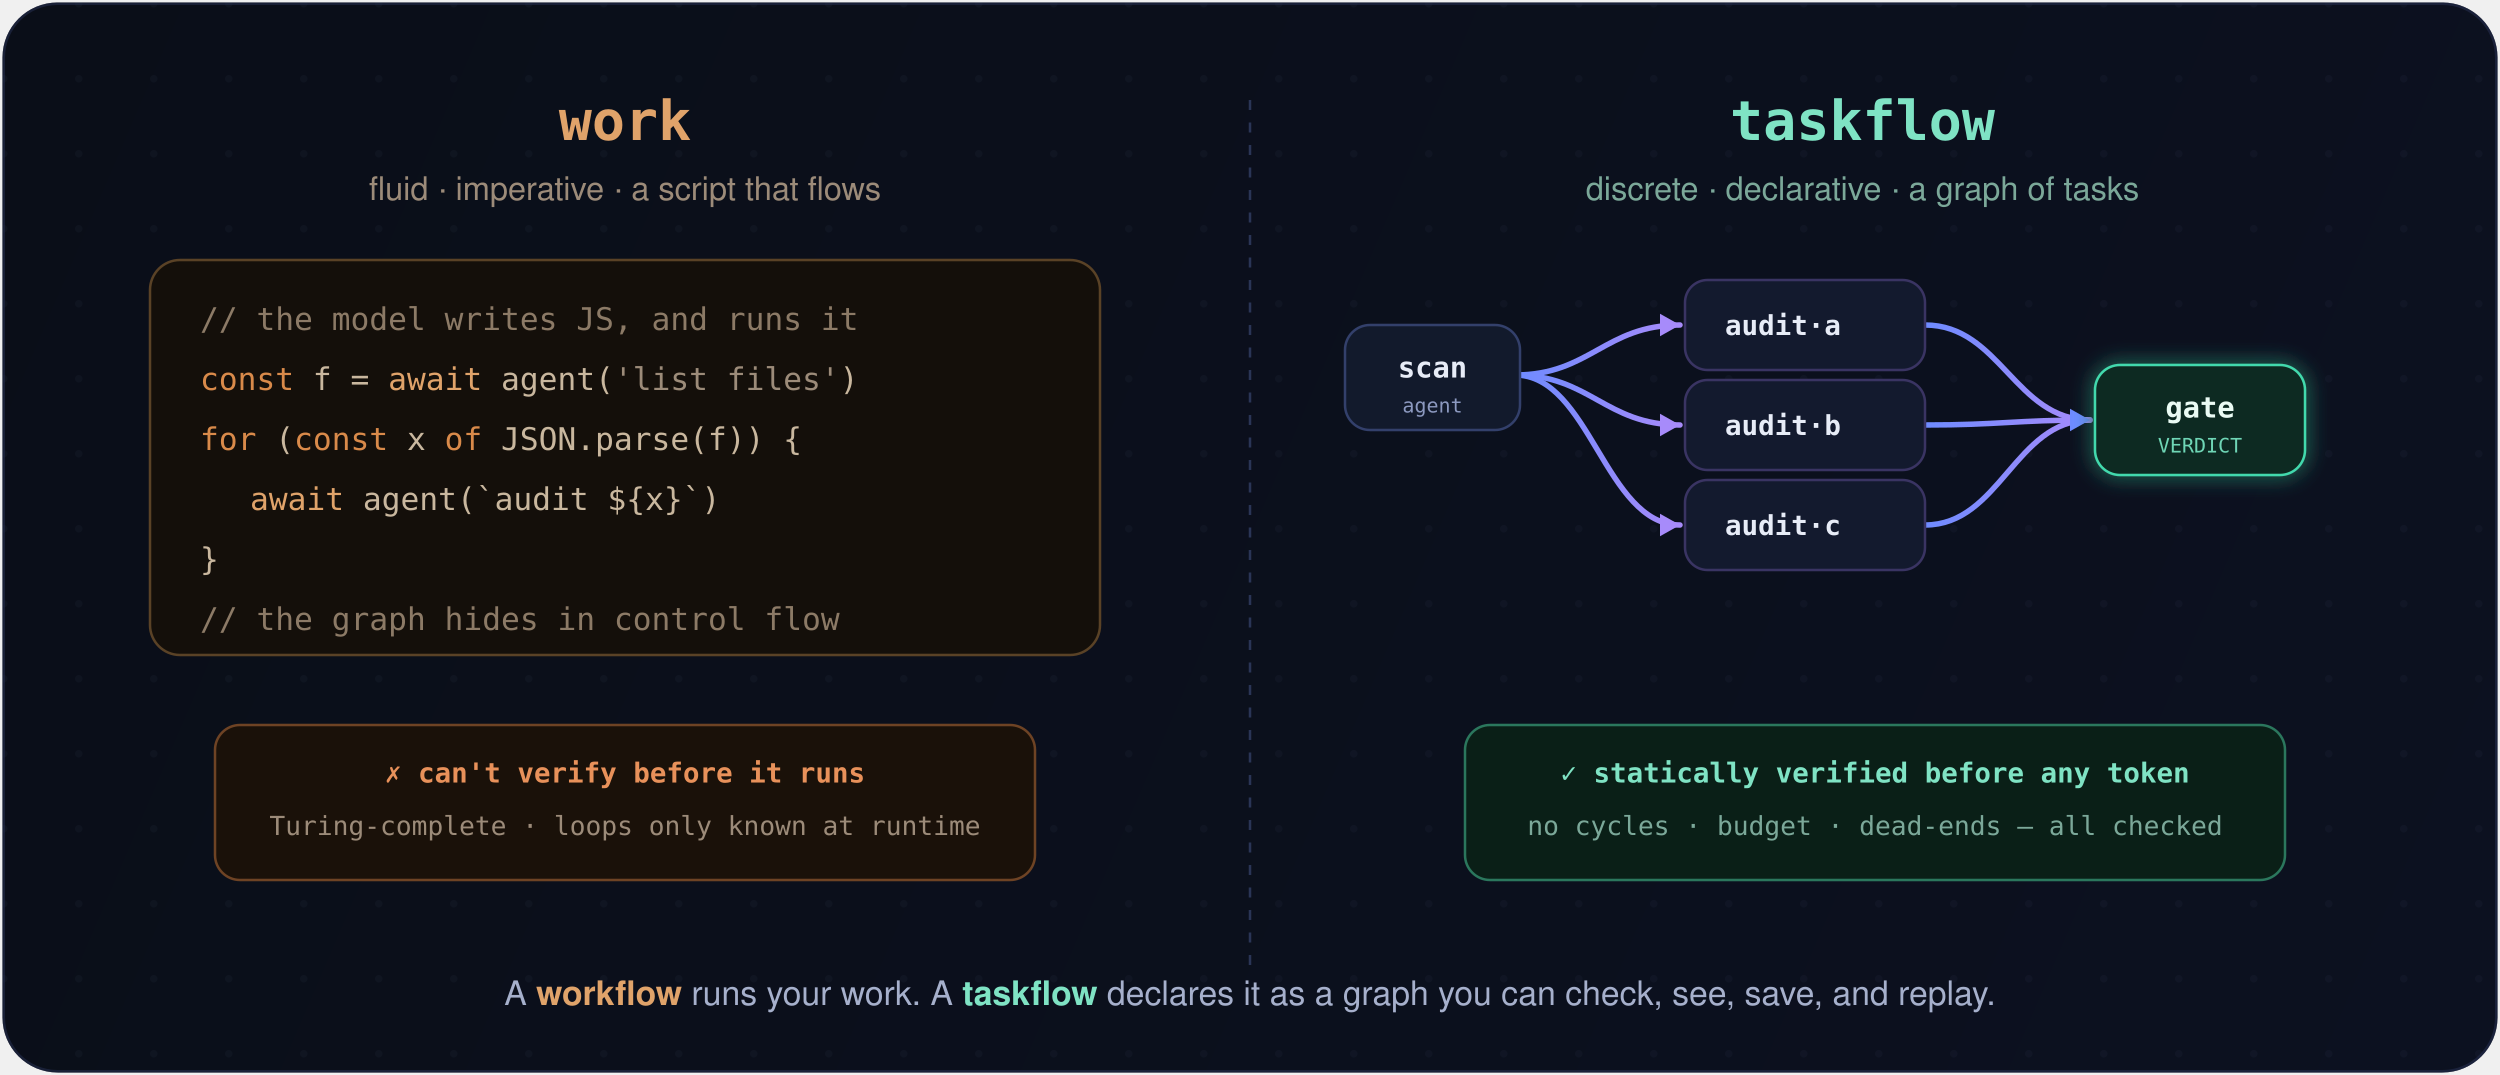
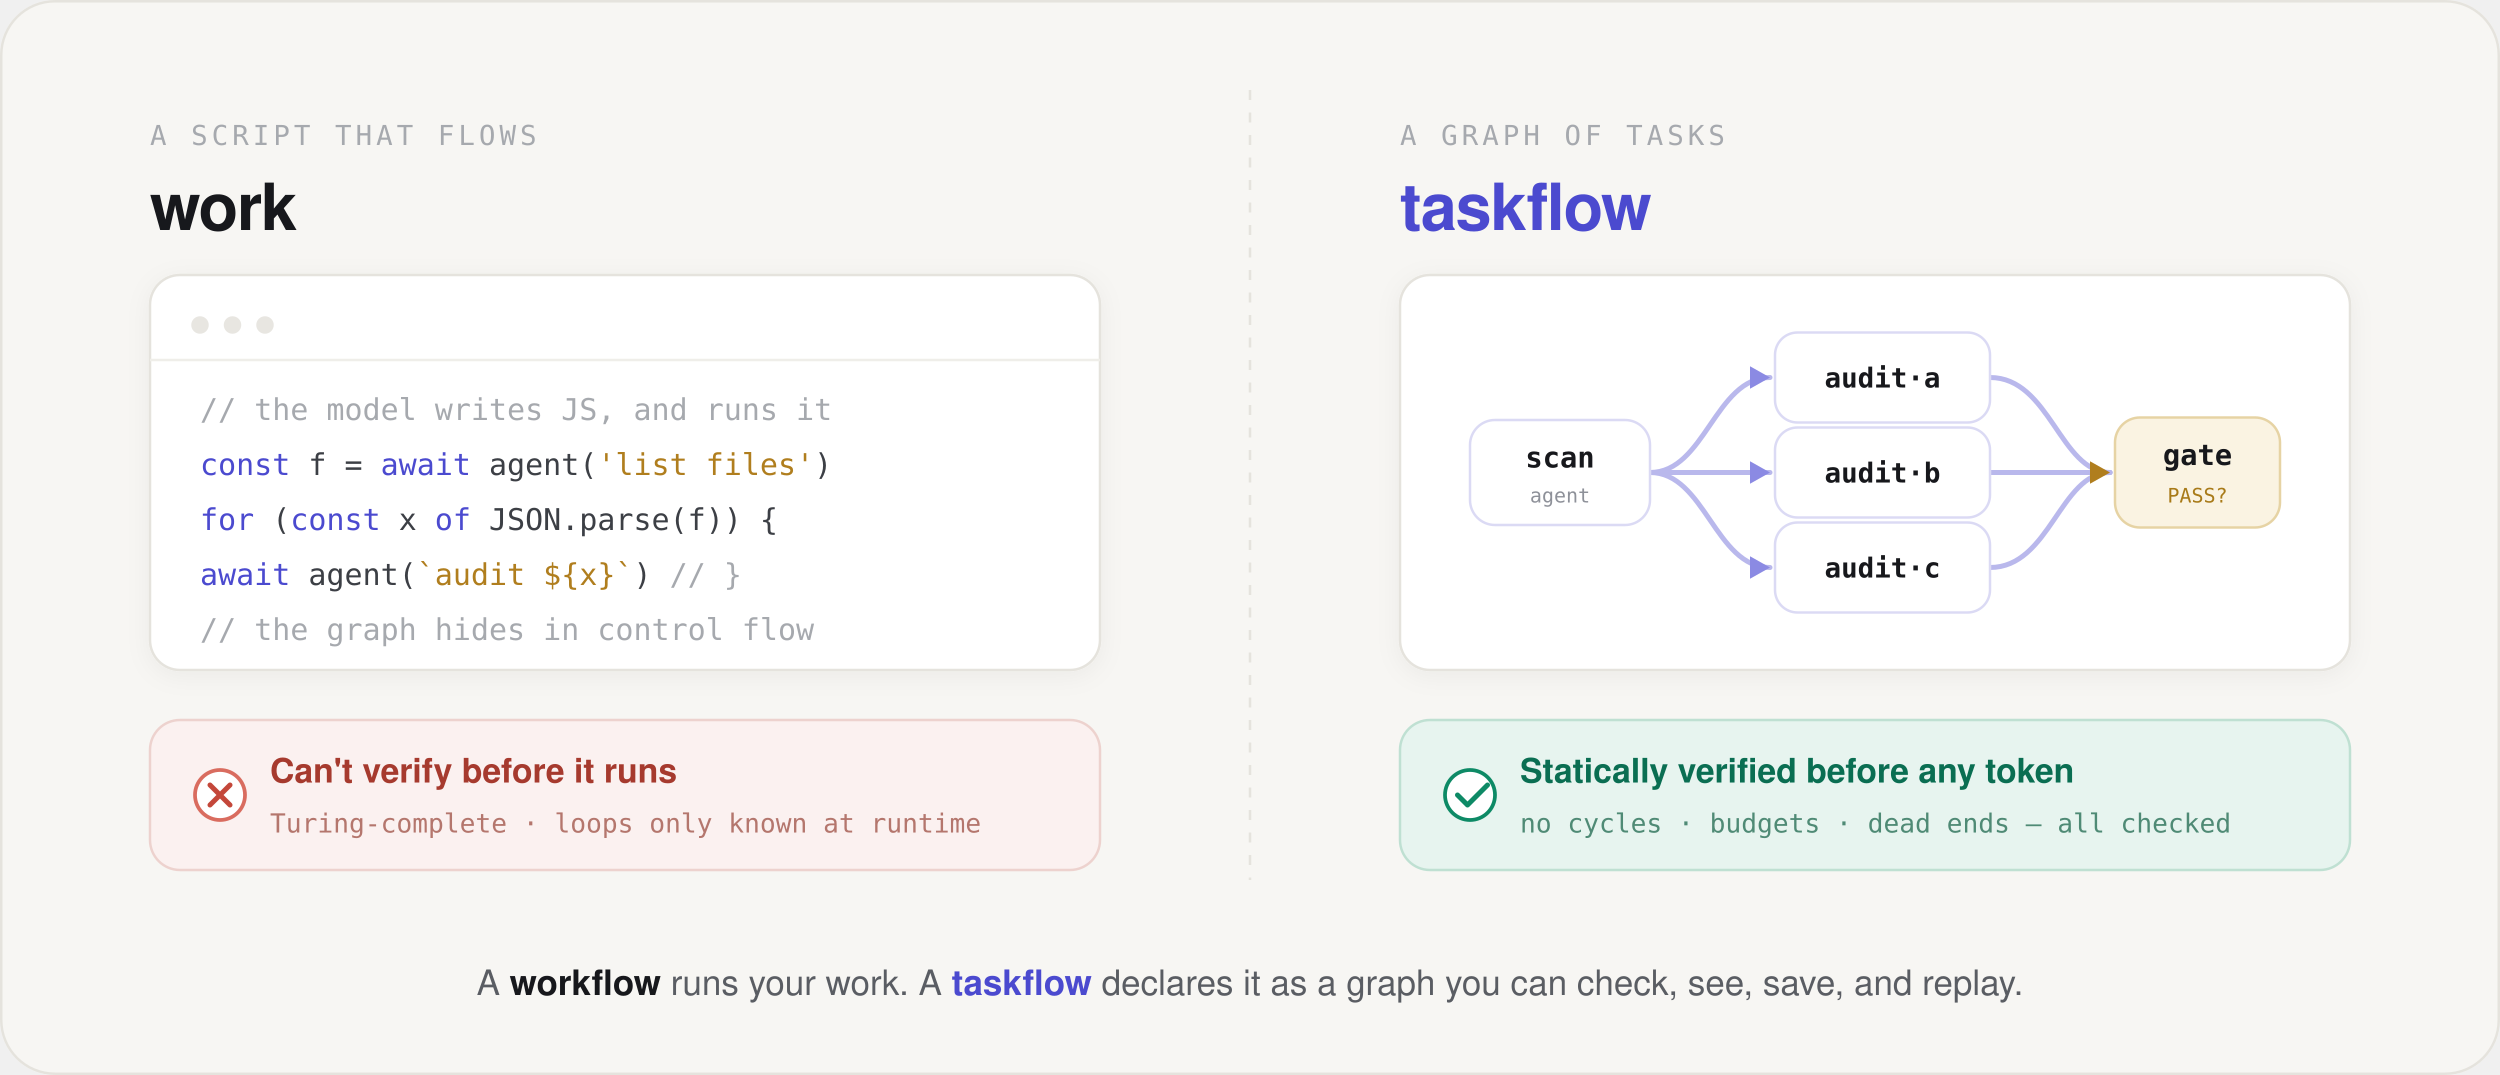
- <svg xmlns="http://www.w3.org/2000/svg" width="1000" height="430" viewBox="0 0 1000 430" fill="none" role="img" aria-label="work is a fluid imperative script you cannot verify; a taskflow is a declarative graph of discrete, statically-verifiable task nodes">
+ <svg xmlns="http://www.w3.org/2000/svg" width="1000" height="430" viewBox="0 0 1000 430" fill="none" role="img" aria-label="work is a fluid imperative script whose graph hides in control flow and can't be verified before it runs; a taskflow is a declarative graph of discrete task nodes that is statically verified before any token is spent">
  <defs>
-     <linearGradient id="bg" x1="0" y1="0" x2="1000" y2="430" gradientUnits="userSpaceOnUse">
-       <stop offset="0" stop-color="#0A0E18" />
-       <stop offset="1" stop-color="#0C1120" />
-     </linearGradient>
-     <radialGradient id="gw" cx="0" cy="0" r="1" gradientTransform="translate(250 230) scale(320 240)">
-       <stop offset="0" stop-color="#C2723A" stop-opacity="0.13" />
-       <stop offset="1" stop-color="#C2723A" stop-opacity="0" />
-     </radialGradient>
-     <radialGradient id="gt" cx="0" cy="0" r="1" gradientTransform="translate(740 230) scale(340 250)">
-       <stop offset="0" stop-color="#43D9AD" stop-opacity="0.16" />
-       <stop offset="1" stop-color="#43D9AD" stop-opacity="0" />
-     </radialGradient>
-     <pattern id="dots" width="30" height="30" patternUnits="userSpaceOnUse">
-       <circle cx="1.5" cy="1.5" r="1.5" fill="#9FB0FF" fill-opacity="0.035" />
-     </pattern>
-     <linearGradient id="edge" x1="0" y1="0" x2="1" y2="0">
-       <stop offset="0" stop-color="#6E8BFF" />
-       <stop offset="1" stop-color="#A78BFA" />
-     </linearGradient>
-     <filter id="glow" x="-40%" y="-40%" width="180%" height="180%">
-       <feGaussianBlur stdDeviation="4" result="b" />
-       <feMerge>
-         <feMergeNode in="b" />
-         <feMergeNode in="SourceGraphic" />
-       </feMerge>
+     <filter id="card" x="-20%" y="-20%" width="140%" height="140%">
+       <feDropShadow dx="0" dy="2" stdDeviation="5" flood-color="#1B1D29" flood-opacity="0.05" />
    </filter>
  </defs>
-   <rect x="1" y="1" width="998" height="428" rx="22" fill="url(#bg)" />
-   <rect x="1" y="1" width="998" height="428" rx="22" fill="url(#dots)" />
-   <rect x="1" y="1" width="998" height="428" rx="22" fill="url(#gw)" />
-   <rect x="1" y="1" width="998" height="428" rx="22" fill="url(#gt)" />
-   <rect x="1.5" y="1.5" width="997" height="427" rx="21.5" stroke="#283357" stroke-opacity="0.5" />
-   <line x1="500" y1="40" x2="500" y2="390" stroke="#2A3556" stroke-dasharray="4 5" />
-   <text x="250" y="56" text-anchor="middle" font-family="ui-monospace,Menlo,monospace" font-size="22" font-weight="700" fill="#E0A36A">work</text>
-   <text x="250" y="80" text-anchor="middle" font-family="system-ui,Helvetica,Arial,sans-serif" font-size="13" fill="#9C8B79">fluid · imperative · a script that flows</text>
-   <rect x="60" y="104" width="380" height="158" rx="12" fill="#140F0A" stroke="#5A4226" />
-   <g font-family="ui-monospace,Menlo,monospace" font-size="12.5" fill="#C9B79E">
-     <text x="80" y="132">
-       <tspan fill="#8C7A66">// the model writes JS, and runs it</tspan>
+   <rect width="1000" height="430" rx="22" fill="#F7F6F3" />
+   <rect x="0.5" y="0.5" width="999" height="429" rx="21.5" stroke="#E5E3DD" />
+   <line x1="500" y1="36" x2="500" y2="352" stroke="#E5E3DD" stroke-dasharray="4 5" />
+   <text x="60" y="58" font-family="'SF Mono',Menlo,monospace" font-size="11" letter-spacing="1.6" fill="#A6A9AE">A SCRIPT THAT FLOWS</text>
+   <text x="60" y="92" font-family="'Helvetica Neue',Helvetica,Arial,sans-serif" font-size="26" font-weight="700" letter-spacing="-0.5" fill="#17181C">work</text>
+   <g filter="url(#card)">
+     <rect x="60" y="110" width="380" height="158" rx="12" fill="#FFFFFF" stroke="#E5E3DD" />
+   </g>
+   <circle cx="80" cy="130" r="3.5" fill="#E8E6E1" />
+   <circle cx="93" cy="130" r="3.5" fill="#E8E6E1" />
+   <circle cx="106" cy="130" r="3.5" fill="#E8E6E1" />
+   <line x1="60" y1="144" x2="440" y2="144" stroke="#EFEEE9" />
+   <g font-family="'SF Mono',Menlo,monospace" font-size="12" fill="#3C3F45">
+     <text x="80" y="168">
+       <tspan fill="#A6A9AE">// the model writes JS, and runs it</tspan>
    </text>
-     <text x="80" y="156">
-       <tspan fill="#D98A4A">const</tspan> f = <tspan fill="#E0A36A">await</tspan> agent(<tspan fill="#9C8B79">'list files'</tspan>)</text>
-     <text x="80" y="180">
-       <tspan fill="#D98A4A">for</tspan> (<tspan fill="#D98A4A">const</tspan> x <tspan fill="#D98A4A">of</tspan> JSON.parse(f)) {</text>
-     <text x="100" y="204">
-       <tspan fill="#E0A36A">await</tspan> agent(`audit ${x}`)</text>
-     <text x="80" y="228">}</text>
-     <text x="80" y="252">
-       <tspan fill="#8C7A66">// the graph hides in control flow</tspan>
+     <text x="80" y="190">
+       <tspan fill="#4B4ACF">const</tspan> f = <tspan fill="#4B4ACF">await</tspan> agent(<tspan fill="#B07E1E">'list files'</tspan>)</text>
+     <text x="80" y="212">
+       <tspan fill="#4B4ACF">for</tspan> (<tspan fill="#4B4ACF">const</tspan> x <tspan fill="#4B4ACF">of</tspan> JSON.parse(f)) {</text>
+     <text x="80" y="234">
+       <tspan fill="#4B4ACF">await</tspan> agent(<tspan fill="#B07E1E">`audit ${x}`</tspan>)  <tspan fill="#A6A9AE">// }</tspan>
+     </text>
+     <text x="80" y="256">
+       <tspan fill="#A6A9AE">// the graph hides in control flow</tspan>
    </text>
  </g>
-   <g font-family="ui-monospace,Menlo,monospace" font-size="11">
-     <rect x="86" y="290" width="328" height="62" rx="10" fill="#1A1109" stroke="#6E4324" />
-     <text x="250" y="313" text-anchor="middle" fill="#E8915A" font-weight="600">✗ can't verify before it runs</text>
-     <text x="250" y="334" text-anchor="middle" fill="#9C8B79" font-size="10.5">Turing-complete · loops only known at runtime</text>
+   <rect x="60" y="288" width="380" height="60" rx="12" fill="#FBF1F0" stroke="#EDD2CE" />
+   <circle cx="88" cy="318" r="10" fill="#FFFFFF" stroke="#D96C5F" stroke-width="1.5" />
+   <path d="M84 314 l8 8 M92 314 l-8 8" stroke="#C4473A" stroke-width="2" stroke-linecap="round" />
+   <text x="108" y="313" font-family="'Helvetica Neue',Helvetica,Arial,sans-serif" font-size="13.5" font-weight="600" fill="#A63A2E">Can't verify before it runs</text>
+   <text x="108" y="333" font-family="'SF Mono',Menlo,monospace" font-size="10.5" fill="#B4766D">Turing-complete · loops only known at runtime</text>
+   <text x="560" y="58" font-family="'SF Mono',Menlo,monospace" font-size="11" letter-spacing="1.6" fill="#A6A9AE">A GRAPH OF TASKS</text>
+   <text x="560" y="92" font-family="'Helvetica Neue',Helvetica,Arial,sans-serif" font-size="26" font-weight="700" letter-spacing="-0.5" fill="#4B4ACF">taskflow</text>
+   <g filter="url(#card)">
+     <rect x="560" y="110" width="380" height="158" rx="12" fill="#FFFFFF" stroke="#E5E3DD" />
  </g>
-   <text x="745" y="56" text-anchor="middle" font-family="ui-monospace,Menlo,monospace" font-size="22" font-weight="700" fill="#7FE3C4">taskflow</text>
-   <text x="745" y="80" text-anchor="middle" font-family="system-ui,Helvetica,Arial,sans-serif" font-size="13" fill="#7BA899">discrete · declarative · a graph of tasks</text>
-   <g stroke="url(#edge)" stroke-width="2.2" fill="none" stroke-linecap="round">
-     <path d="M606 150 C636 150, 642 130, 672 130" />
-     <path d="M606 150 C636 150, 642 170, 672 170" />
-     <path d="M606 150 C636 150, 642 210, 672 210" />
-     <path d="M770 130 C800 130, 806 168, 836 168" />
-     <path d="M770 170 C800 170, 806 168, 836 168" />
-     <path d="M770 210 C800 210, 806 168, 836 168" />
+   <g stroke="#B9B8EC" stroke-width="2" fill="none" stroke-linecap="round">
+     <path d="M660 189 C682 189, 686 151, 708 151" />
+     <path d="M660 189 H708" />
+     <path d="M660 189 C682 189, 686 227, 708 227" />
+     <path d="M796 151 C820 151, 824 189, 844 189" />
+     <path d="M796 189 H844" />
+     <path d="M796 227 C820 227, 824 189, 844 189" />
  </g>
-   <g fill="#A78BFA">
-     <path d="M672 130 l-8 -4.5 v9 z" />
-     <path d="M672 170 l-8 -4.5 v9 z" />
-     <path d="M672 210 l-8 -4.5 v9 z" />
+   <g fill="#8B8AE3">
+     <path d="M708 151 l-8 -4.5 v9 z" />
+     <path d="M708 189 l-8 -4.5 v9 z" />
+     <path d="M708 227 l-8 -4.5 v9 z" />
  </g>
-   <g fill="#6E8BFF">
-     <path d="M836 168 l-8 -4.5 v9 z" />
+   <path d="M844 189 l-8 -4.5 v9 z" fill="#B07E1E" />
+   <rect x="588" y="168" width="72" height="42" rx="10" fill="#FFFFFF" stroke="#DBDAF4" />
+   <text x="624" y="187" text-anchor="middle" font-family="'SF Mono',Menlo,monospace" font-size="11.5" font-weight="700" fill="#17181C">scan</text>
+   <text x="624" y="201" text-anchor="middle" font-family="'SF Mono',Menlo,monospace" font-size="8" fill="#8E9199">agent</text>
+   <g>
+     <rect x="710" y="133" width="86" height="36" rx="9" fill="#FFFFFF" stroke="#DBDAF4" />
+     <rect x="710" y="171" width="86" height="36" rx="9" fill="#FFFFFF" stroke="#DBDAF4" />
+     <rect x="710" y="209" width="86" height="36" rx="9" fill="#FFFFFF" stroke="#DBDAF4" />
  </g>
-   <rect x="538" y="130" width="70" height="42" rx="10" fill="#121A2C" stroke="#33406B" />
-   <text x="573" y="151" text-anchor="middle" font-family="ui-monospace,Menlo,monospace" font-size="11.5" font-weight="700" fill="#E7ECF7">scan</text>
-   <text x="573" y="165" text-anchor="middle" font-family="ui-monospace,Menlo,monospace" font-size="8" fill="#8C99C0">agent</text>
-   <g font-family="ui-monospace,Menlo,monospace">
-     <rect x="674" y="112" width="96" height="36" rx="9" fill="#131A2E" stroke="#3A3463" />
-     <text x="690" y="134" font-size="11" font-weight="700" fill="#E7ECF7">audit·a</text>
-     <rect x="674" y="152" width="96" height="36" rx="9" fill="#131A2E" stroke="#3A3463" />
-     <text x="690" y="174" font-size="11" font-weight="700" fill="#E7ECF7">audit·b</text>
-     <rect x="674" y="192" width="96" height="36" rx="9" fill="#131A2E" stroke="#3A3463" />
-     <text x="690" y="214" font-size="11" font-weight="700" fill="#E7ECF7">audit·c</text>
+   <g font-family="'SF Mono',Menlo,monospace" font-size="11" font-weight="700" fill="#17181C" text-anchor="middle">
+     <text x="753" y="155">audit·a</text>
+     <text x="753" y="193">audit·b</text>
+     <text x="753" y="231">audit·c</text>
  </g>
-   <rect x="838" y="146" width="84" height="44" rx="10" fill="#0E2A20" stroke="#43D9AD" filter="url(#glow)" />
-   <text x="880" y="167" text-anchor="middle" font-family="ui-monospace,Menlo,monospace" font-size="11.5" font-weight="700" fill="#EAFBF4">gate</text>
-   <text x="880" y="181" text-anchor="middle" font-family="ui-monospace,Menlo,monospace" font-size="8" fill="#6FD6B6">VERDICT</text>
-   <g font-family="ui-monospace,Menlo,monospace" font-size="11">
-     <rect x="586" y="290" width="328" height="62" rx="10" fill="#0A1F17" stroke="#2B775D" />
-     <text x="750" y="313" text-anchor="middle" fill="#7FE3C4" font-weight="600">✓ statically verified before any token</text>
-     <text x="750" y="334" text-anchor="middle" fill="#7BA899" font-size="10.5">no cycles · budget · dead-ends — all checked</text>
-   </g>
-   <text x="500" y="402" text-anchor="middle" font-family="system-ui,Helvetica,Arial,sans-serif" font-size="13.5" fill="#A6B0CC">A <tspan fill="#E0A36A" font-weight="600">workflow</tspan> runs your work. A <tspan fill="#7FE3C4" font-weight="600">taskflow</tspan> declares it as a graph you can check, see, save, and replay.</text>
+   <rect x="846" y="167" width="66" height="44" rx="10" fill="#FAF3E2" stroke="#E6D3A4" />
+   <text x="879" y="186" text-anchor="middle" font-family="'SF Mono',Menlo,monospace" font-size="11.5" font-weight="700" fill="#17181C">gate</text>
+   <text x="879" y="201" text-anchor="middle" font-family="'SF Mono',Menlo,monospace" font-size="8" fill="#A87A18">PASS?</text>
+   <rect x="560" y="288" width="380" height="60" rx="12" fill="#E7F4EF" stroke="#BFE0D2" />
+   <circle cx="588" cy="318" r="10" fill="#FFFFFF" stroke="#0E8A66" stroke-width="1.5" />
+   <path d="M583 318 l4 4 l8 -8" stroke="#0E8A66" stroke-width="2" fill="none" stroke-linecap="round" stroke-linejoin="round" />
+   <text x="608" y="313" font-family="'Helvetica Neue',Helvetica,Arial,sans-serif" font-size="13.5" font-weight="600" fill="#0A6E52">Statically verified before any token</text>
+   <text x="608" y="333" font-family="'SF Mono',Menlo,monospace" font-size="10.5" fill="#4F8A75">no cycles · budgets · dead ends — all checked</text>
+   <text x="500" y="398" text-anchor="middle" font-family="'Helvetica Neue',Helvetica,Arial,sans-serif" font-size="14" fill="#5A5D63">A <tspan font-weight="600" fill="#17181C">workflow</tspan> runs your work. A <tspan font-weight="600" fill="#4B4ACF">taskflow</tspan> declares it as a graph you can check, see, save, and replay.</text>
</svg>
